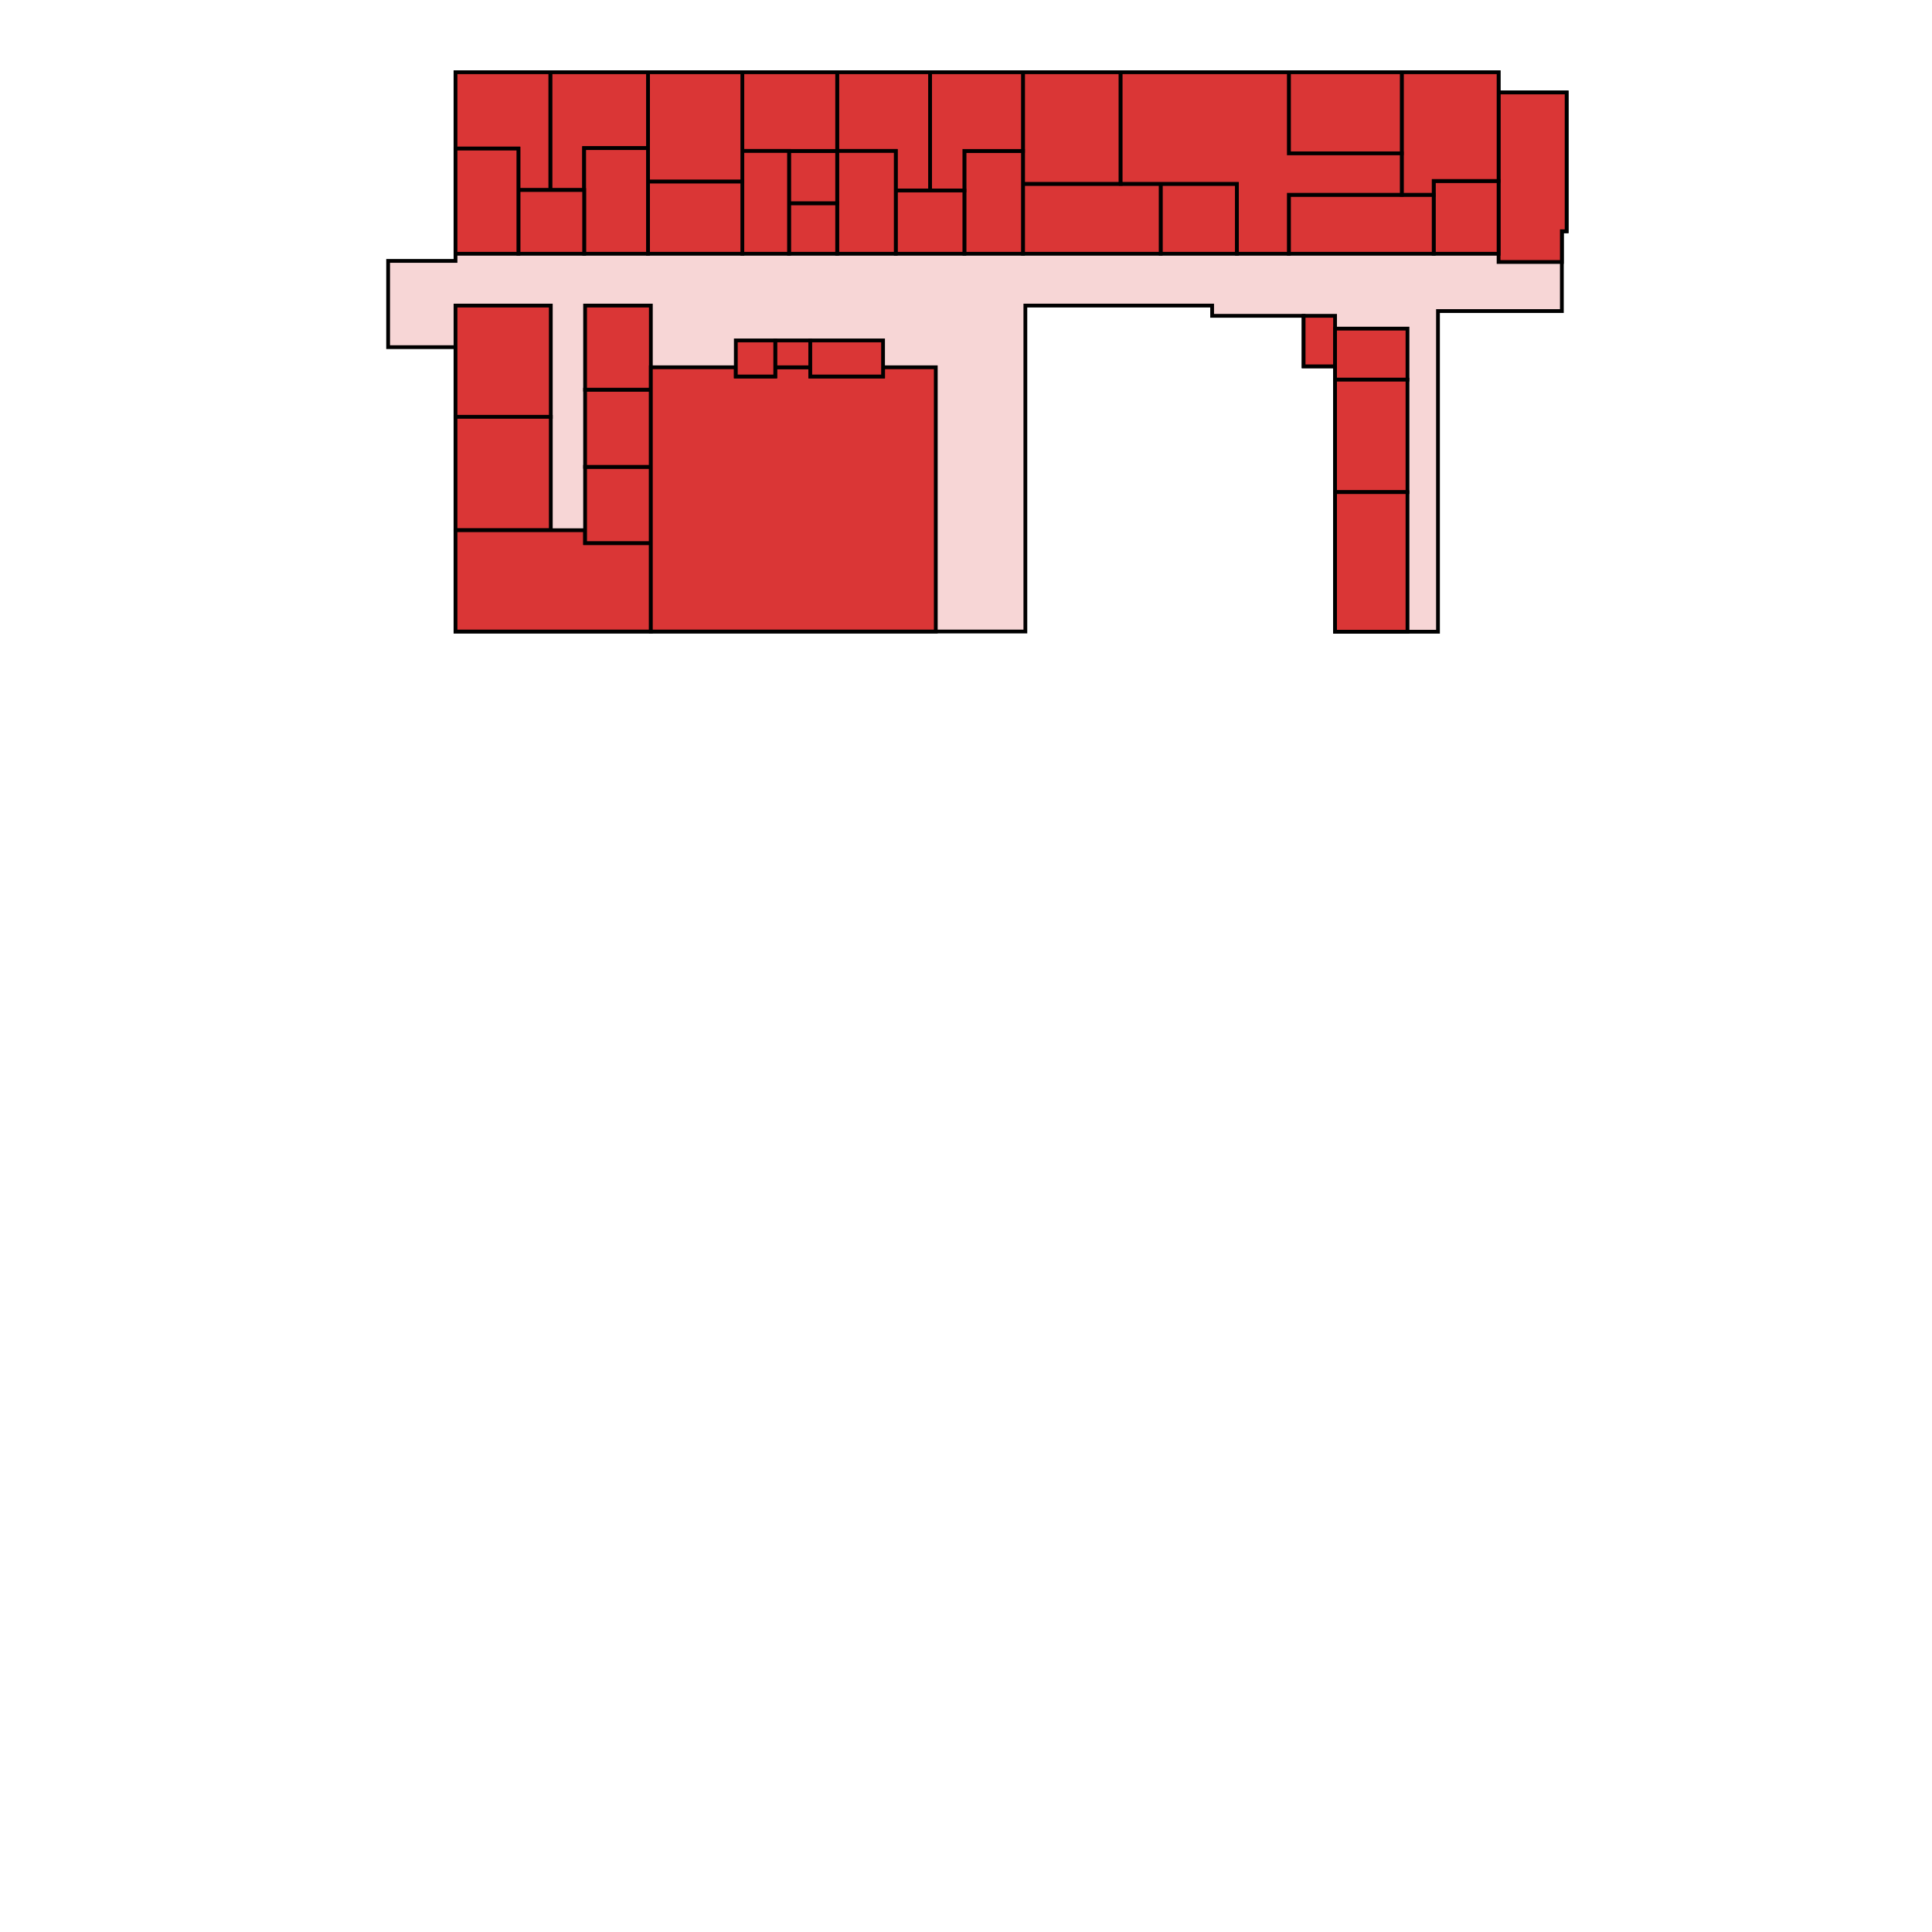
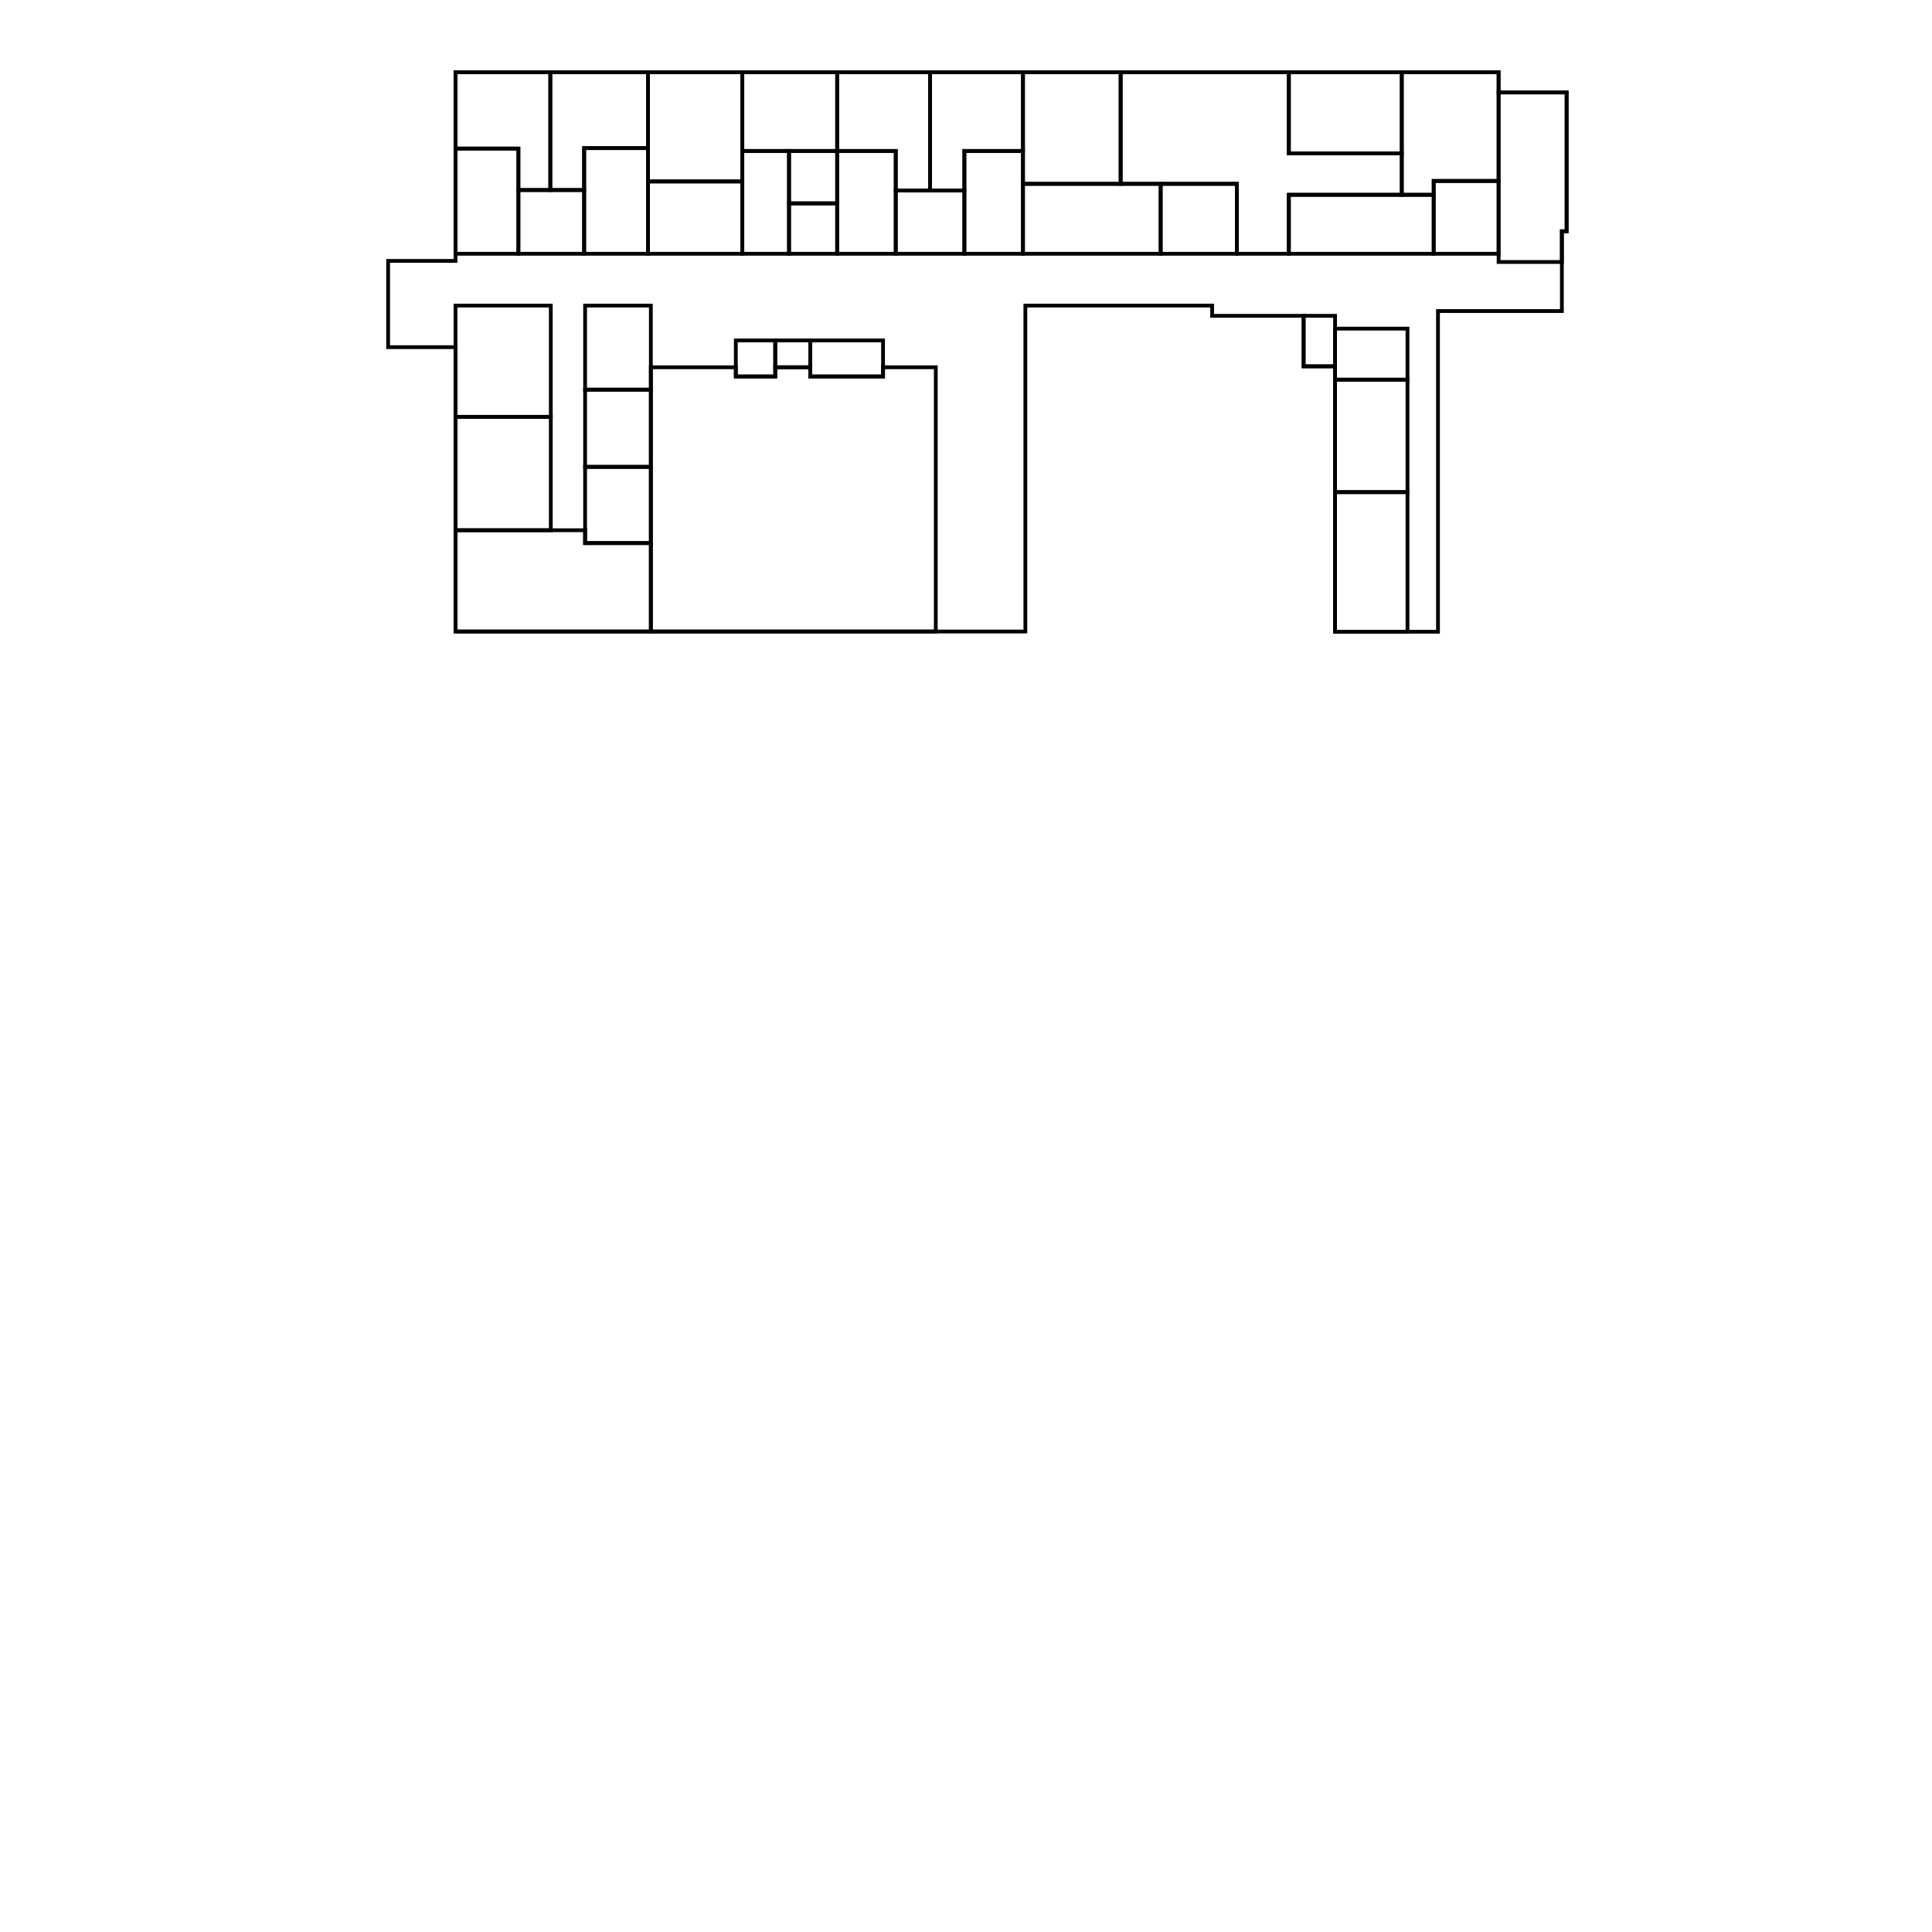
- <svg xmlns="http://www.w3.org/2000/svg" width="1024" height="1024" viewBox="0 0 1024 1024" id="svg2" version="1.1">
-   <defs id="defs4" />
-   <g style="display:inline" id="g4719">
-     <path id="path4721" d="m 241.428,38.285 0,100 -35.713,0 0,45.715 35.713,0 0,150.715 302.035,0 0,-172.754 98.994,0 0,5.43 48.488,0 0,26.77 16.666,0 0,140.664 54.549,0 0,-140.664 0,-29.295 32.125,0 33.535,0 0,-42.293 2.525,0 0,-73.572 -36.061,0 0,-10.715 -552.857,0 z" style="display:inline;fill:#f7d6d6;fill-opacity:1;stroke:#000000;stroke-width:2;stroke-miterlimit:4;stroke-dasharray:none;stroke-opacity:1" />
-     <rect y="161.961" x="241.428" height="58.968" width="50.506" id="rect4723" style="fill:#da3636;fill-opacity:1;stroke:#000000;stroke-width:2;stroke-miterlimit:4;stroke-dasharray:none;stroke-opacity:1" />
-     <rect y="220.929" x="241.428" height="60.104" width="50.506" id="rect4725" style="fill:#da3636;fill-opacity:1;stroke:#000000;stroke-width:2;stroke-miterlimit:4;stroke-dasharray:none;stroke-opacity:1" />
-     <path id="path4727" d="m 241.428,281.033 0,53.682 103.539,0 0,-46.863 -34.85,0 0,-6.818 -68.689,0 z" style="fill:#da3636;fill-opacity:1;stroke:#000000;stroke-width:2;stroke-miterlimit:4;stroke-dasharray:none;stroke-opacity:1" />
-     <rect y="247.445" x="310.117" height="40.406" width="34.85" id="rect4729" style="fill:#da3636;fill-opacity:1;stroke:#000000;stroke-width:2;stroke-miterlimit:4;stroke-dasharray:none;stroke-opacity:1" />
-     <rect y="206.534" x="310.117" height="40.911" width="34.85" id="rect4731" style="fill:#da3636;fill-opacity:1;stroke:#000000;stroke-width:2;stroke-miterlimit:4;stroke-dasharray:none;stroke-opacity:1" />
-     <rect y="161.961" x="310.117" height="44.573" width="34.85" id="rect4733" style="fill:#da3636;fill-opacity:1;stroke:#000000;stroke-width:2;stroke-miterlimit:4;stroke-dasharray:none;stroke-opacity:1" />
-     <path id="path4735" d="m 344.967,194.664 0,140.051 151.018,0 0,-140.051 -27.949,0 0,4.871 -38.57,0 0,-4.871 -18.572,0 0,4.871 -20.893,0 0,-4.871 -45.033,0 z" style="fill:#da3636;fill-opacity:1;stroke:#000000;stroke-width:2;stroke-miterlimit:4;stroke-dasharray:none;stroke-opacity:1" />
-     <rect y="180.429" x="410.893" height="14.236" width="18.571" id="rect4737" style="fill:#da3636;fill-opacity:1;stroke:#000000;stroke-width:2;stroke-miterlimit:4;stroke-dasharray:none;stroke-opacity:1" />
-     <rect y="180.429" x="390" height="19.107" width="20.893" id="rect4739" style="fill:#da3636;fill-opacity:1;stroke:#000000;stroke-width:2;stroke-miterlimit:4;stroke-dasharray:none;stroke-opacity:1" />
-     <rect y="180.429" x="429.464" height="19.107" width="38.571" id="rect4741" style="fill:#da3636;fill-opacity:1;stroke:#000000;stroke-width:2;stroke-miterlimit:4;stroke-dasharray:none;stroke-opacity:1" />
-     <rect y="167.391" x="690.945" height="26.77" width="16.666" id="rect4743" style="fill:#da3636;fill-opacity:1;stroke:#000000;stroke-width:2;stroke-miterlimit:4;stroke-dasharray:none;stroke-opacity:1" />
-     <rect y="174.176" x="707.611" height="27.054" width="38.386" id="rect4745" style="fill:#da3636;fill-opacity:1;stroke:#000000;stroke-width:2;stroke-miterlimit:4;stroke-dasharray:none;stroke-opacity:1" />
-     <rect y="201.231" x="707.611" height="59.599" width="38.386" id="rect4747" style="fill:#da3636;fill-opacity:1;stroke:#000000;stroke-width:2;stroke-miterlimit:4;stroke-dasharray:none;stroke-opacity:1" />
-     <rect y="260.83" x="707.611" height="73.994" width="38.386" id="rect4749" style="fill:#da3636;fill-opacity:1;stroke:#000000;stroke-width:2;stroke-miterlimit:4;stroke-dasharray:none;stroke-opacity:1" />
-     <path id="path4751" d="m 794.285,49 0,73.572 0,16.281 33.535,0 0,-16.281 2.525,0 0,-73.572 -2.525,0 -33.535,0 z" style="fill:#da3636;fill-opacity:1;stroke:#000000;stroke-width:2;stroke-miterlimit:4;stroke-dasharray:none;stroke-opacity:1" />
-     <rect y="95.922" x="759.887" height="38.575" width="34.398" id="rect4753" style="fill:#da3636;fill-opacity:1;stroke:#000000;stroke-width:2;stroke-miterlimit:4;stroke-dasharray:none;stroke-opacity:1" />
-     <rect y="103.246" x="683.116" height="31.252" width="76.772" id="rect4755" style="fill:#da3636;fill-opacity:1;stroke:#000000;stroke-width:2;stroke-miterlimit:4;stroke-dasharray:none;stroke-opacity:1" />
-     <path id="path4757" d="m 742.967,38.285 0,64.961 16.92,0 0,-7.324 34.398,0 0,-57.637 -34.398,0 -16.92,0 z" style="fill:#da3636;fill-opacity:1;stroke:#000000;stroke-width:2;stroke-miterlimit:4;stroke-dasharray:none;stroke-opacity:1" />
-     <rect y="38.285" x="683.116" height="42.99" width="59.851" id="rect4759" style="fill:#da3636;fill-opacity:1;stroke:#000000;stroke-width:2;stroke-miterlimit:4;stroke-dasharray:none;stroke-opacity:1" />
-     <rect y="97.438" x="615.183" height="37.06" width="40.406" id="rect4761" style="fill:#da3636;fill-opacity:1;stroke:#000000;stroke-width:2;stroke-miterlimit:4;stroke-dasharray:none;stroke-opacity:1" />
-     <rect y="97.438" x="542.199" height="37.06" width="72.983" id="rect4763" style="fill:#da3636;fill-opacity:1;stroke:#000000;stroke-width:2;stroke-miterlimit:4;stroke-dasharray:none;stroke-opacity:1" />
-     <rect y="38.285" x="542.199" height="59.152" width="51.77" id="rect4765" style="fill:#da3636;fill-opacity:1;stroke:#000000;stroke-width:2;stroke-miterlimit:4;stroke-dasharray:none;stroke-opacity:1" />
-     <path id="path4767" d="m 593.969,38.285 0,59.152 61.621,0 0,5.809 0,31.252 27.525,0 0,-31.252 59.852,0 0,-21.971 -59.852,0 0,-42.99 -89.146,0 z" style="fill:#da3636;fill-opacity:1;stroke:#000000;stroke-width:2;stroke-miterlimit:4;stroke-dasharray:none;stroke-opacity:1" />
-     <rect y="80.012" x="511.137" height="54.485" width="31.062" id="rect4769" style="fill:#da3636;fill-opacity:1;stroke:#000000;stroke-width:2;stroke-miterlimit:4;stroke-dasharray:none;stroke-opacity:1" />
-     <path id="path4771" d="m 492.955,38.285 0,41.727 0,20.961 18.182,0 0,-20.961 31.062,0 0,-41.727 -49.244,0 z" style="fill:#da3636;fill-opacity:1;stroke:#000000;stroke-width:2;stroke-miterlimit:4;stroke-dasharray:none;stroke-opacity:1" />
-     <path style="fill:#da3636;fill-opacity:1;stroke:#000000;stroke-width:2;stroke-miterlimit:4;stroke-dasharray:none;stroke-opacity:1" d="m 492.955,38.285 0,41.727 0,20.961 -18.182,0 0,-20.961 -31.062,0 0,-41.727 49.244,0 z" id="path4773" />
-     <rect y="100.973" x="474.773" height="33.525" width="36.364" id="rect4775" style="fill:#da3636;fill-opacity:1;stroke:#000000;stroke-width:2;stroke-miterlimit:4;stroke-dasharray:none;stroke-opacity:1" />
-     <rect y="80.012" x="443.711" height="54.486" width="31.062" id="rect4777" style="fill:#da3636;fill-opacity:1;stroke:#000000;stroke-width:2;stroke-miterlimit:4;stroke-dasharray:none;stroke-opacity:1" />
-     <rect y="80.012" x="418.203" height="27.78" width="25.508" id="rect4779" style="fill:#da3636;fill-opacity:1;stroke:#000000;stroke-width:2;stroke-miterlimit:4;stroke-dasharray:none;stroke-opacity:1" />
-     <rect y="107.792" x="418.203" height="26.706" width="25.508" id="rect4781" style="fill:#da3636;fill-opacity:1;stroke:#000000;stroke-width:2;stroke-miterlimit:4;stroke-dasharray:none;stroke-opacity:1" />
-     <rect y="38.285" x="393.454" height="41.727" width="50.257" id="rect4783" style="fill:#da3636;fill-opacity:1;stroke:#000000;stroke-width:2;stroke-miterlimit:4;stroke-dasharray:none;stroke-opacity:1" />
-     <rect y="80.012" x="393.454" height="54.486" width="24.749" id="rect4785" style="fill:#da3636;fill-opacity:1;stroke:#000000;stroke-width:2;stroke-miterlimit:4;stroke-dasharray:none;stroke-opacity:1" />
-     <rect y="96.175" x="343.452" height="38.323" width="50.003" id="rect4787" style="fill:#da3636;fill-opacity:1;stroke:#000000;stroke-width:2;stroke-miterlimit:4;stroke-dasharray:none;stroke-opacity:1" />
-     <rect y="38.285" x="343.452" height="57.89" width="50.003" id="rect4789" style="fill:#da3636;fill-opacity:1;stroke:#000000;stroke-width:2;stroke-miterlimit:4;stroke-dasharray:none;stroke-opacity:1" />
-     <path id="path4791" d="m 291.682,38.285 0,62.436 17.93,0 0,-22.223 33.84,0 0,-40.213 -51.77,0 z" style="fill:#da3636;fill-opacity:1;stroke:#000000;stroke-width:2;stroke-miterlimit:4;stroke-dasharray:none;stroke-opacity:1" />
-     <rect y="78.498" x="309.611" height="55.999" width="33.841" id="rect4793" style="fill:#da3636;fill-opacity:1;stroke:#000000;stroke-width:2;stroke-miterlimit:4;stroke-dasharray:none;stroke-opacity:1" />
-     <path id="path4795" d="m 241.428,38.285 0,40.465 33.334,0 0,21.971 16.92,0 0,-62.436 -50.254,0 z" style="fill:#da3636;fill-opacity:1;stroke:#000000;stroke-width:2;stroke-miterlimit:4;stroke-dasharray:none;stroke-opacity:1" />
-     <rect y="100.721" x="274.762" height="33.777" width="34.85" id="rect4797" style="fill:#da3636;fill-opacity:1;stroke:#000000;stroke-width:2;stroke-miterlimit:4;stroke-dasharray:none;stroke-opacity:1" />
-     <rect y="78.75" x="241.428" height="55.748" width="33.334" id="rect4799" style="fill:#da3636;fill-opacity:1;stroke:#000000;stroke-width:2;stroke-miterlimit:4;stroke-dasharray:none;stroke-opacity:1" />
-   </g>
+ <svg xmlns="http://www.w3.org/2000/svg" width="1024" height="1024" viewBox="0 0 1024 1024" fill="none">
+   <path d="M241.428 38.285V138.285H205.715V184H241.428V334.715H543.463V161.961H642.457V167.391H690.945V194.16H707.611V334.824H762.16V194.16V164.865H794.285H827.82V122.572H830.346V49H794.285V38.285H241.428Z" stroke="black" stroke-width="2" />
+   <path d="M291.934 161.961H241.428V220.929H291.934V161.961Z" stroke="black" stroke-width="2" />
+   <path d="M291.934 220.929H241.428V281.033H291.934V220.929Z" stroke="black" stroke-width="2" />
+   <path d="M241.428 281.033V334.715H344.967V287.852H310.117V281.033H241.428Z" stroke="black" stroke-width="2" />
+   <path d="M344.967 247.445H310.117V287.852H344.967V247.445Z" stroke="black" stroke-width="2" />
+   <path d="M344.967 206.534H310.117V247.445H344.967V206.534Z" stroke="black" stroke-width="2" />
+   <path d="M344.967 161.961H310.117V206.534H344.967V161.961Z" stroke="black" stroke-width="2" />
+   <path d="M344.967 194.664V334.715H495.984V194.664H468.035V199.535H429.465V194.664H410.893V199.535H390V194.664H344.967Z" stroke="black" stroke-width="2" />
+   <path d="M429.464 180.429H410.893V194.665H429.464V180.429Z" stroke="black" stroke-width="2" />
+   <path d="M410.893 180.429H390V199.536H410.893V180.429Z" stroke="black" stroke-width="2" />
+   <path d="M468.036 180.429H429.464V199.536H468.036V180.429Z" stroke="black" stroke-width="2" />
+   <path d="M707.611 167.391H690.945V194.16H707.611V167.391Z" stroke="black" stroke-width="2" />
+   <path d="M745.997 174.176H707.611V201.231H745.997V174.176Z" stroke="black" stroke-width="2" />
+   <path d="M745.997 201.231H707.611V260.83H745.997V201.231Z" stroke="black" stroke-width="2" />
+   <path d="M745.997 260.83H707.611V334.824H745.997V260.83Z" stroke="black" stroke-width="2" />
+   <path d="M794.285 49V122.572V138.854H827.82V122.572H830.346V49H827.82H794.285Z" stroke="black" stroke-width="2" />
+   <path d="M794.285 95.922H759.887V134.498H794.285V95.922Z" stroke="black" stroke-width="2" />
+   <path d="M759.887 103.246H683.116V134.498H759.887V103.246Z" stroke="black" stroke-width="2" />
+   <path d="M742.967 38.285V103.246H759.887V95.922H794.285V38.285H759.887H742.967Z" stroke="black" stroke-width="2" />
+   <path d="M742.967 38.285H683.116V81.275H742.967V38.285Z" stroke="black" stroke-width="2" />
+   <path d="M655.589 97.438H615.183V134.498H655.589V97.438Z" stroke="black" stroke-width="2" />
+   <path d="M615.183 97.438H542.199V134.498H615.183V97.438Z" stroke="black" stroke-width="2" />
+   <path d="M593.97 38.285H542.199V97.438H593.97V38.285Z" stroke="black" stroke-width="2" />
+   <path d="M593.969 38.285V97.438H655.59V103.246V134.498H683.115V103.246H742.967V81.275H683.115V38.285H593.969Z" stroke="black" stroke-width="2" />
+   <path d="M542.199 80.013H511.137V134.498H542.199V80.013Z" stroke="black" stroke-width="2" />
+   <path d="M492.955 38.285V80.012V100.973H511.137V80.012H542.199V38.285H492.955Z" stroke="black" stroke-width="2" />
+   <path d="M492.955 38.285V80.012V100.973H474.773V80.012H443.711V38.285H492.955Z" stroke="black" stroke-width="2" />
+   <path d="M511.137 100.973H474.773V134.498H511.137V100.973Z" stroke="black" stroke-width="2" />
+   <path d="M474.773 80.012H443.711V134.498H474.773V80.012Z" stroke="black" stroke-width="2" />
+   <path d="M443.711 80.012H418.203V107.792H443.711V80.012Z" stroke="black" stroke-width="2" />
+   <path d="M443.711 107.792H418.203V134.498H443.711V107.792Z" stroke="black" stroke-width="2" />
+   <path d="M443.711 38.285H393.454V80.012H443.711V38.285Z" stroke="black" stroke-width="2" />
+   <path d="M418.203 80.012H393.454V134.498H418.203V80.012Z" stroke="black" stroke-width="2" />
+   <path d="M393.454 96.175H343.452V134.498H393.454V96.175Z" stroke="black" stroke-width="2" />
+   <path d="M393.454 38.285H343.452V96.175H393.454V38.285Z" stroke="black" stroke-width="2" />
+   <path d="M291.682 38.285V100.721H309.611V78.498H343.451V38.285H291.682Z" stroke="black" stroke-width="2" />
+   <path d="M343.452 78.498H309.611V134.498H343.452V78.498Z" stroke="black" stroke-width="2" />
+   <path d="M241.428 38.285V78.75H274.762V100.721H291.682V38.285H241.428Z" stroke="black" stroke-width="2" />
+   <path d="M309.611 100.721H274.762V134.498H309.611V100.721Z" stroke="black" stroke-width="2" />
+   <path d="M274.762 78.75H241.428V134.498H274.762V78.75Z" stroke="black" stroke-width="2" />
</svg>
